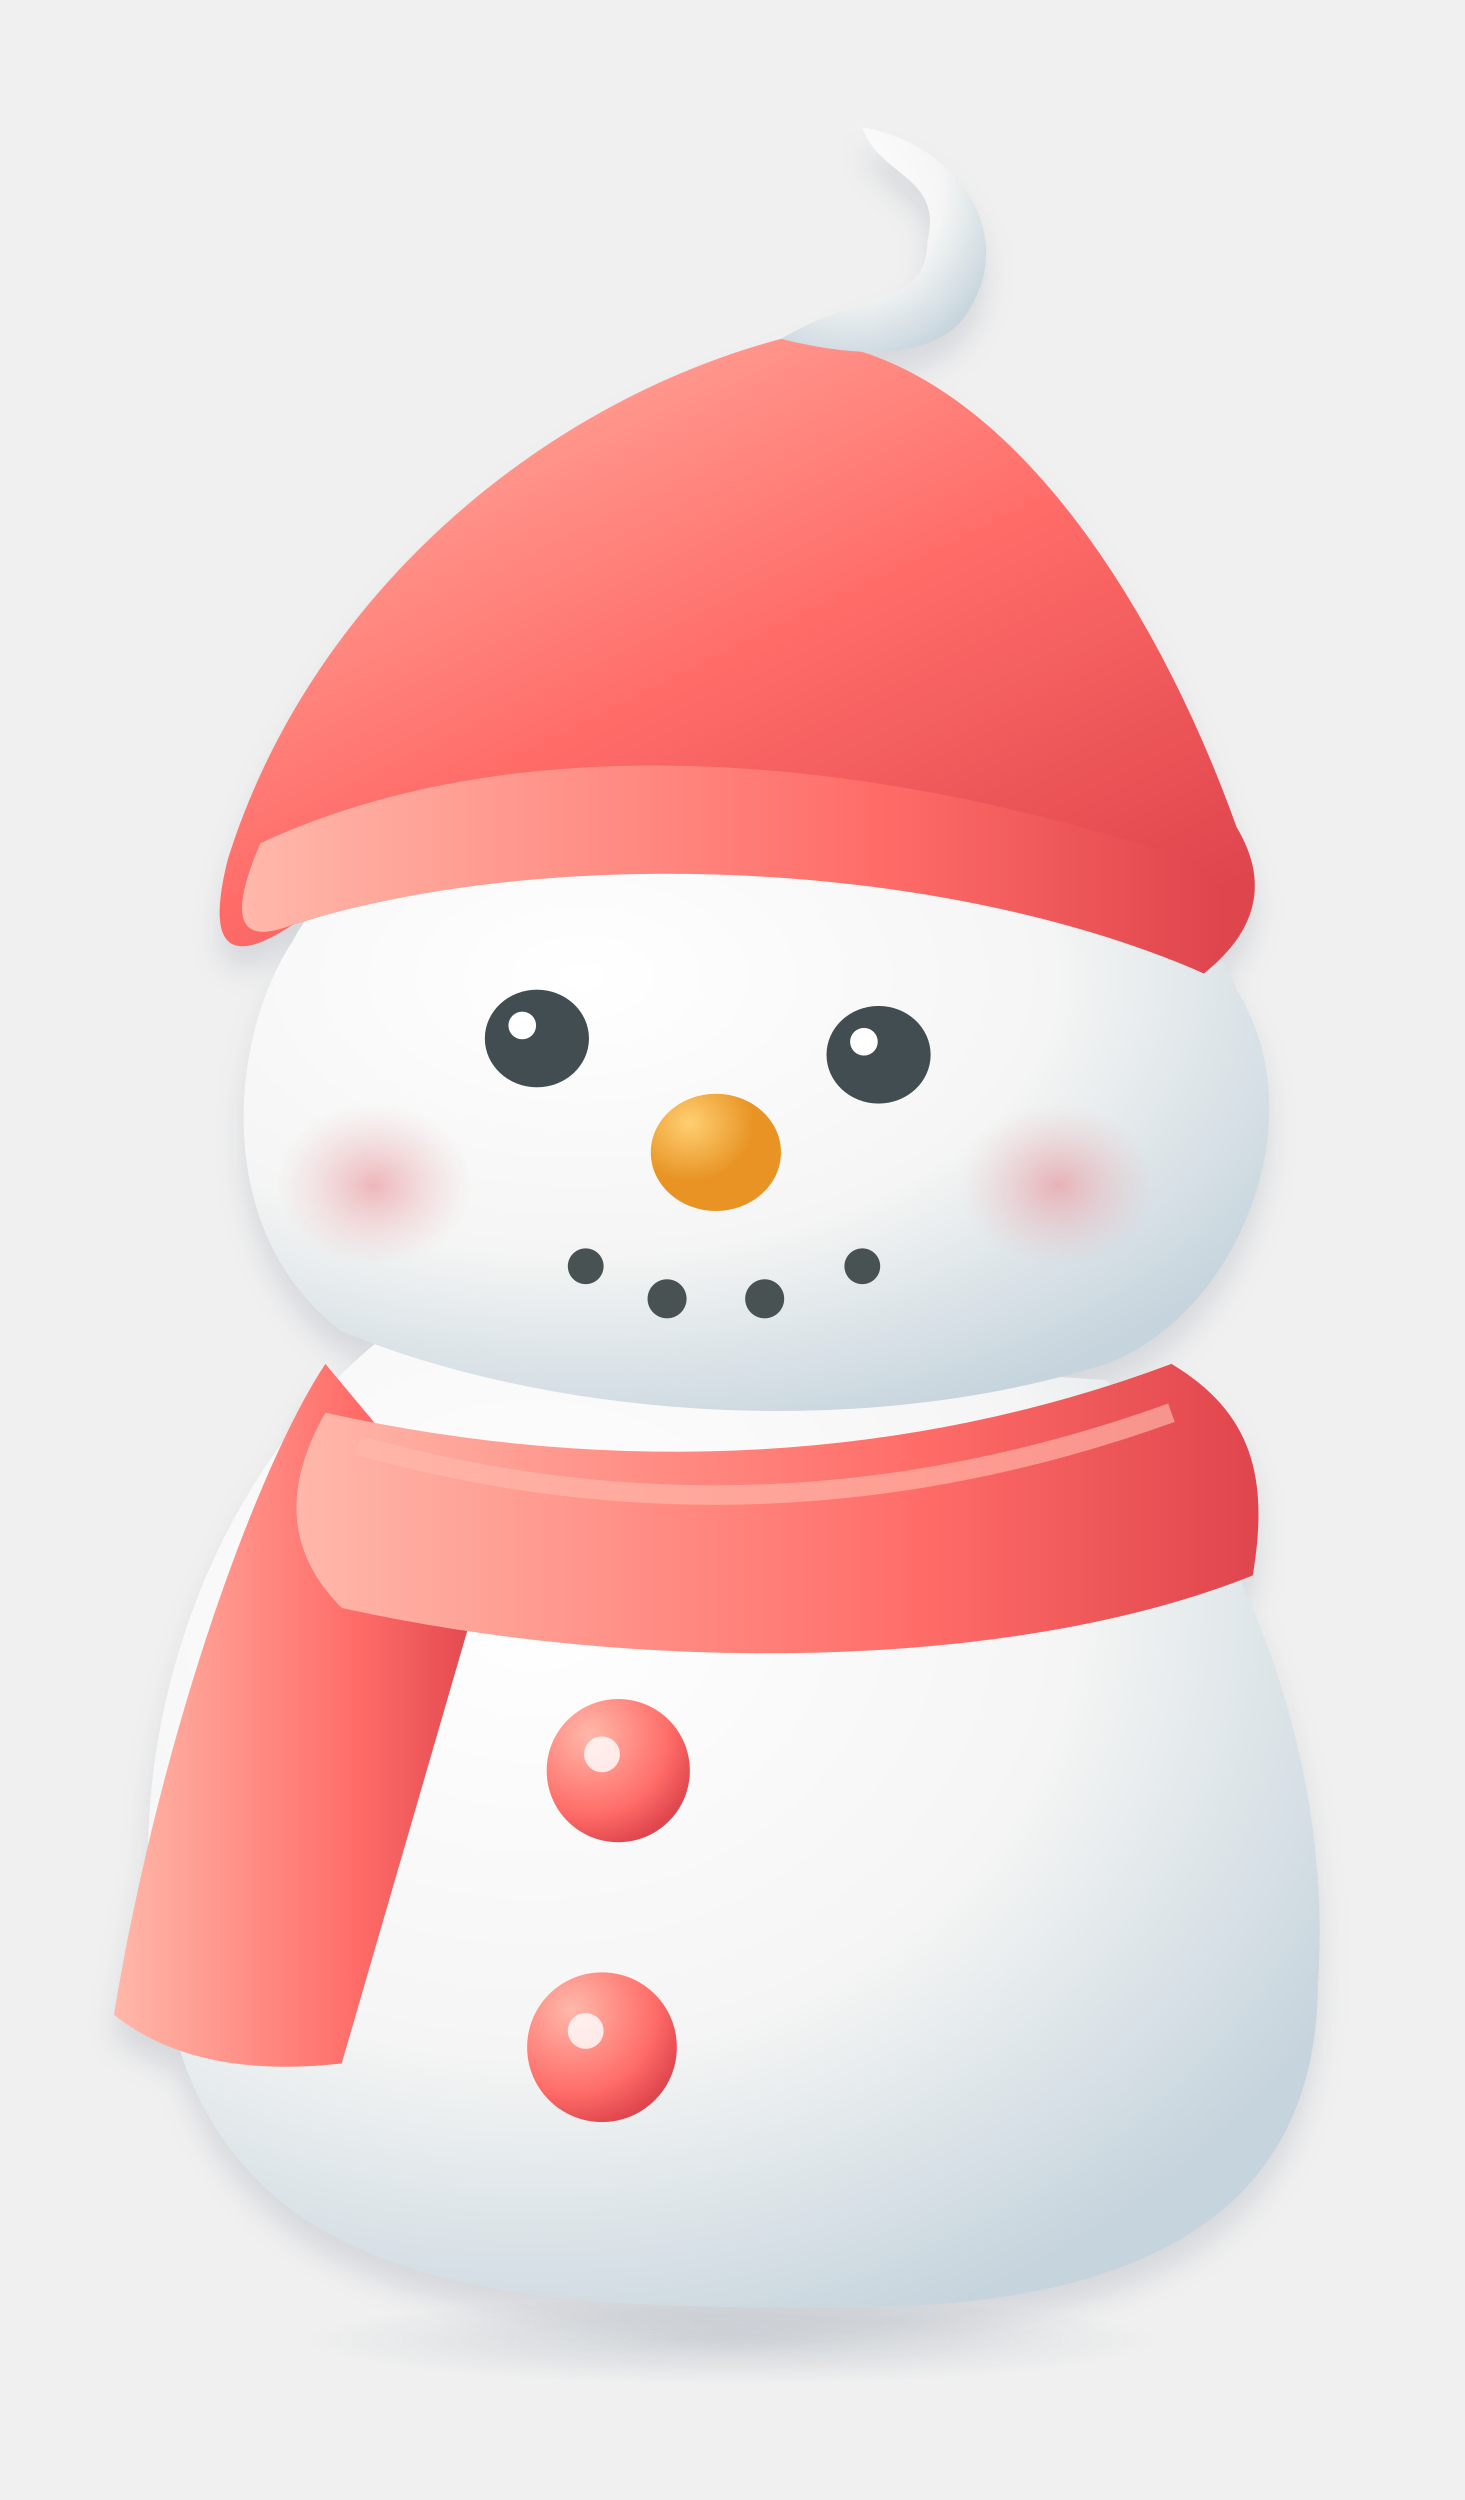
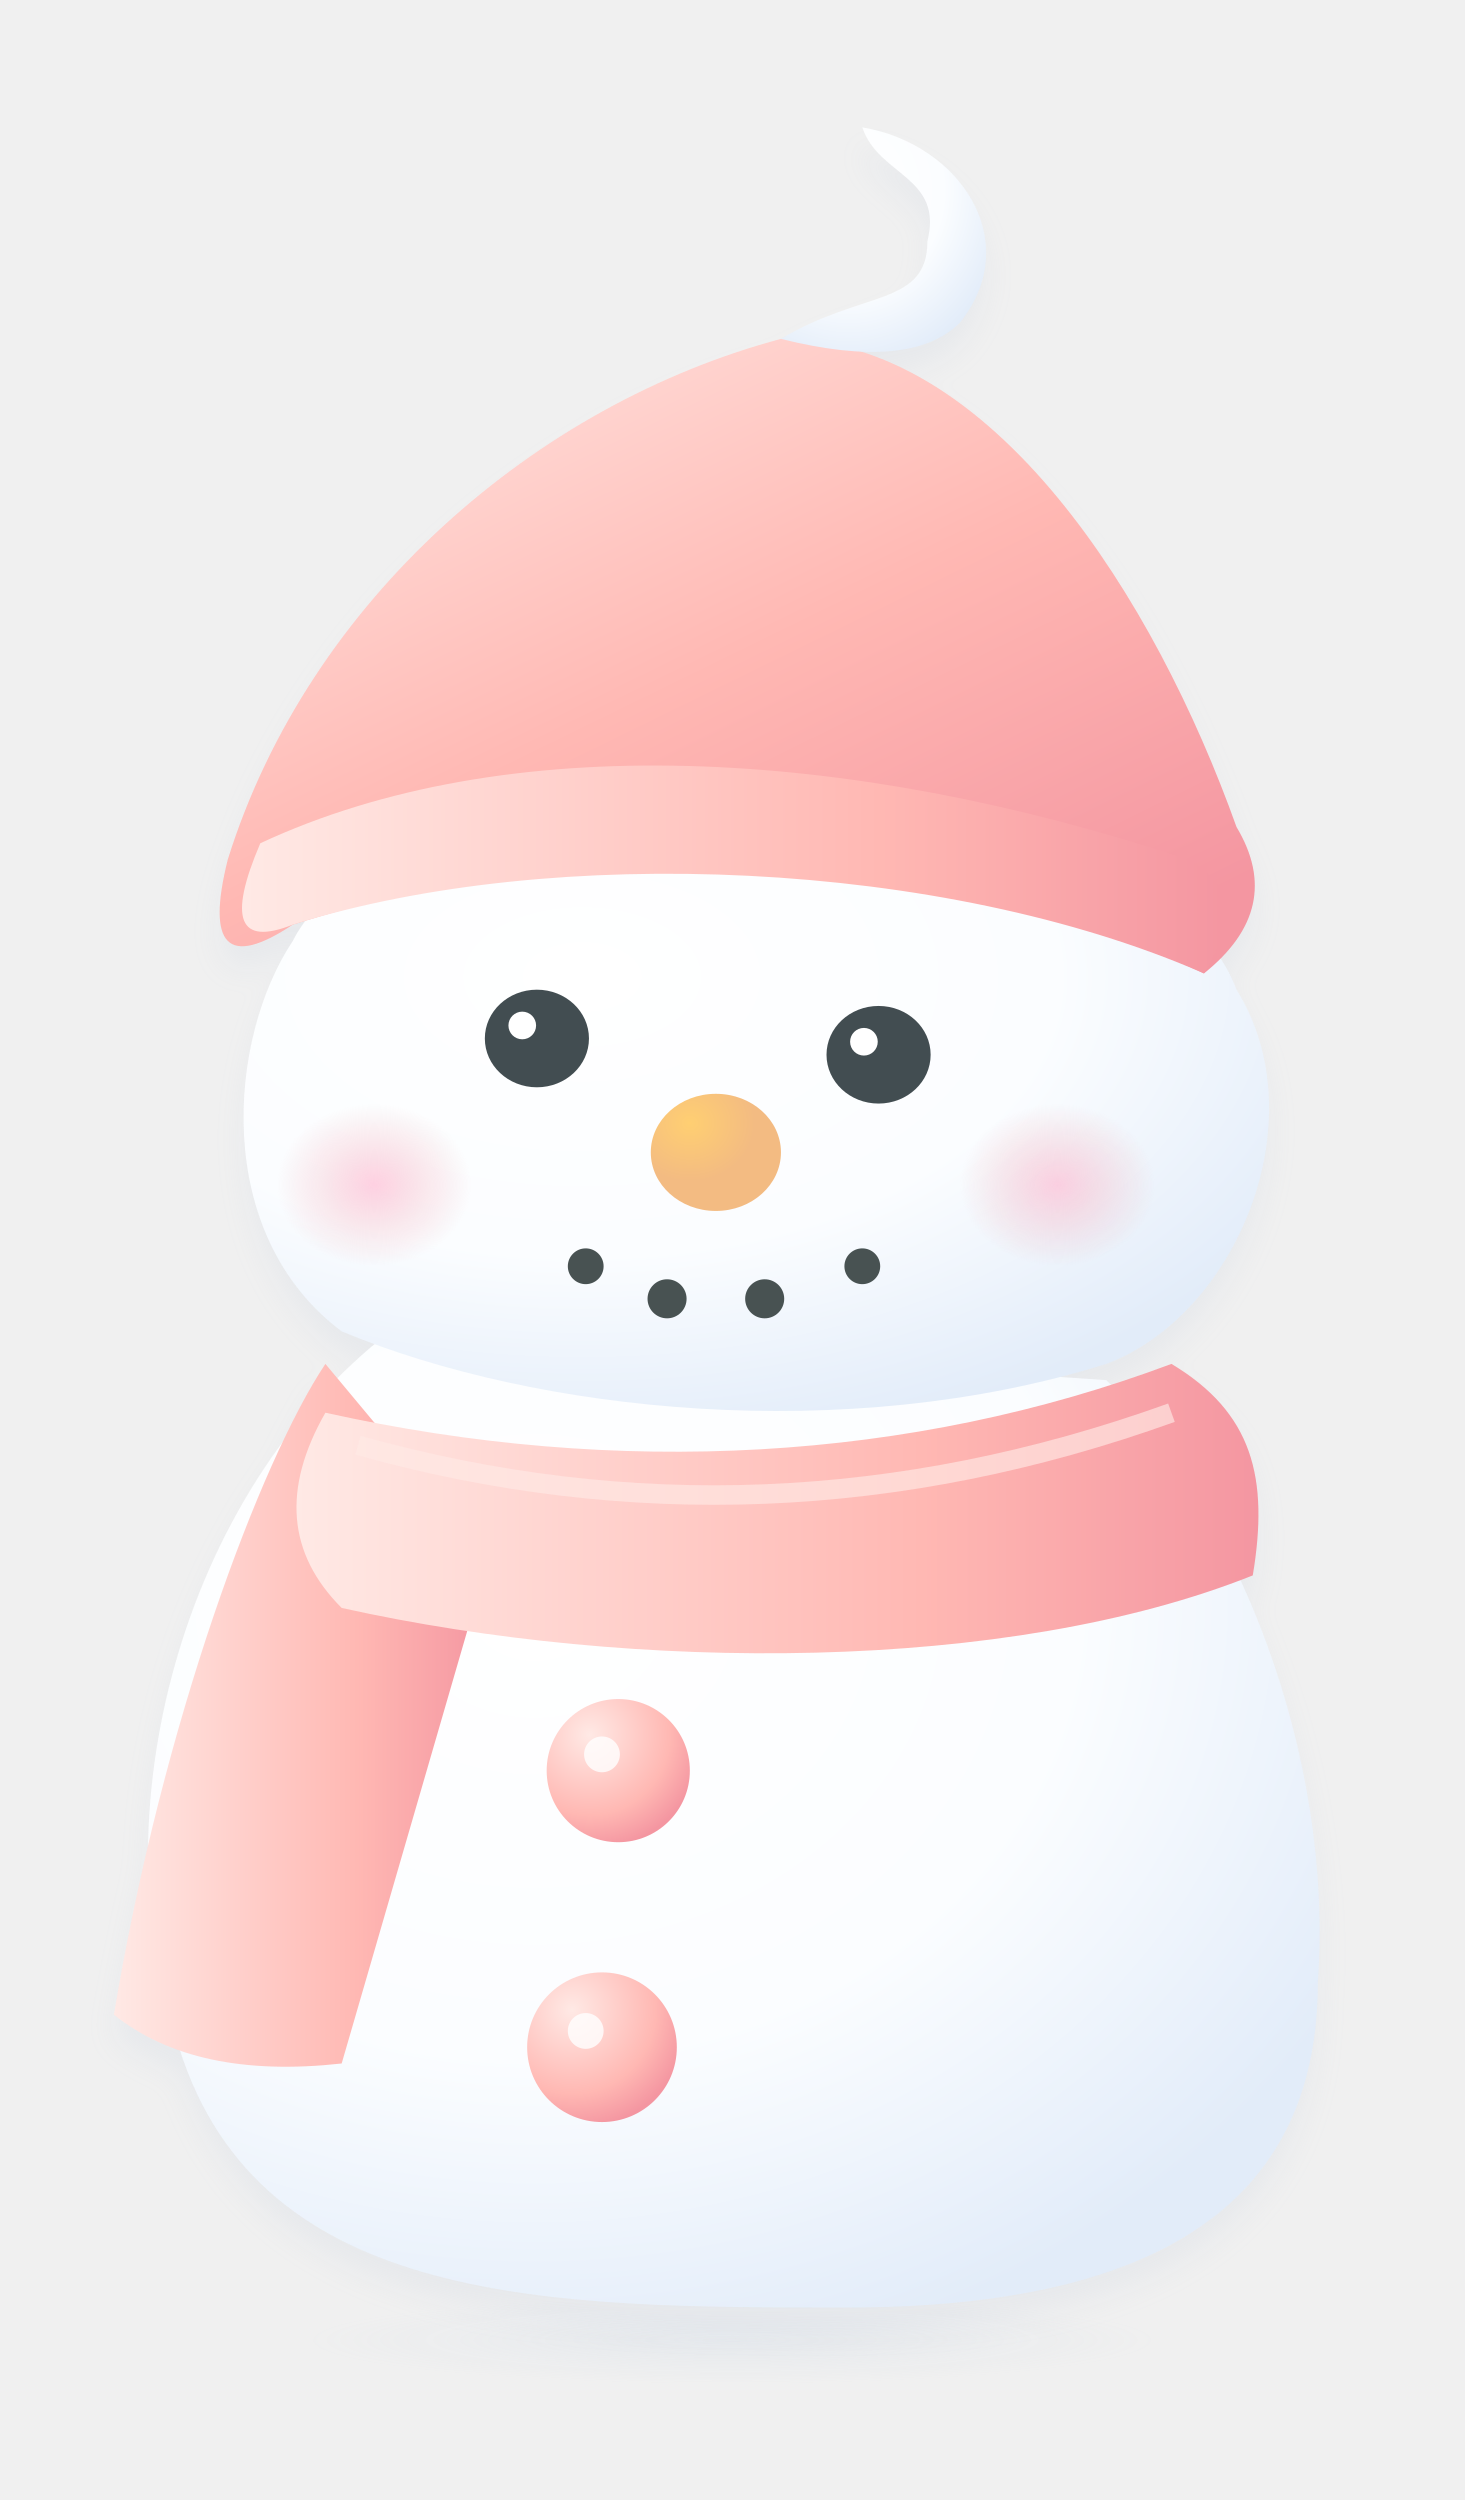
<svg xmlns="http://www.w3.org/2000/svg" viewBox="-4 -3 90 150" width="82" height="140" preserveAspectRatio="xMidYMid meet">
  <defs>
    <radialGradient id="snow" cx="33%" cy="28%" r="80%">
      <stop stop-color="#fff" />
-       <stop offset=".58" stop-color="#f4f5f4" />
-       <stop offset="1" stop-color="#c6d4dd" />
+       <stop offset=".58" stop-color="#fbfdff" />
+       <stop offset="1" stop-color="#e2ecf9" />
    </radialGradient>
    <linearGradient id="hat" x1="0" y1="0" x2=".8" y2="1">
-       <stop stop-color="#ffb8aa" />
-       <stop offset=".55" stop-color="#ff6c68" />
-       <stop offset="1" stop-color="#df454d" />
+       <stop stop-color="#ffe9e5" />
+       <stop offset=".55" stop-color="#ffb8b3" />
+       <stop offset="1" stop-color="#f496a1" />
    </linearGradient>
    <linearGradient id="scarf">
-       <stop stop-color="#ffb8aa" />
-       <stop offset=".65" stop-color="#ff6c68" />
-       <stop offset="1" stop-color="#df454d" />
+       <stop stop-color="#ffe9e5" />
+       <stop offset=".65" stop-color="#ffb8b3" />
+       <stop offset="1" stop-color="#f496a1" />
    </linearGradient>
    <radialGradient id="button" cx="30%" cy="25%" r="80%">
-       <stop stop-color="#ffb8aa" />
-       <stop offset=".7" stop-color="#ff6c68" />
-       <stop offset="1" stop-color="#df454d" />
+       <stop stop-color="#ffe9e5" />
+       <stop offset=".7" stop-color="#ffb8b3" />
+       <stop offset="1" stop-color="#f496a1" />
    </radialGradient>
    <radialGradient id="nose" cx="30%" cy="25%">
      <stop stop-color="#ffcf72" />
-       <stop offset="1" stop-color="#e89323" />
+       <stop offset="1" stop-color="#f3bb82" />
    </radialGradient>
    <radialGradient id="blush">
-       <stop stop-color="#e9949b" stop-opacity=".65" />
+       <stop stop-color="#ffb9d2" stop-opacity=".65" />
      <stop offset="1" stop-color="#edb5b8" stop-opacity="0" />
    </radialGradient>
    <radialGradient id="floor-shadow">
-       <stop stop-color="#456077" stop-opacity=".18" />
-       <stop offset=".6" stop-color="#456077" stop-opacity=".08" />
-       <stop offset="1" stop-color="#456077" stop-opacity="0" />
+       <stop stop-color="#9db9d8" stop-opacity=".12" />
+       <stop offset=".6" stop-color="#9db9d8" stop-opacity=".05" />
+       <stop offset="1" stop-color="#9db9d8" stop-opacity="0" />
    </radialGradient>
    <filter id="object-shadow" filterUnits="userSpaceOnUse" x="-10" y="-10" width="102" height="164" color-interpolation-filters="sRGB">
      <feGaussianBlur in="SourceAlpha" stdDeviation=".85" result="soft-shadow" />
      <feOffset in="soft-shadow" dy="1.4" result="offset-shadow" />
-       <feFlood flood-color="#45566c" flood-opacity=".15" />
+       <feFlood flood-color="#96acce" flood-opacity=".10" />
      <feComposite in2="offset-shadow" operator="in" />
      <feMerge>
        <feMergeNode />
        <feMergeNode in="SourceGraphic" />
      </feMerge>
    </filter>
  </defs>
  <ellipse cx="41.0" cy="139" rx="26.24" ry="2.7" fill="url(#floor-shadow)" />
  <g filter="url(#object-shadow)">
    <path d="M20 77 C7 87 2 107 7 121 C12 137 30 137 48 137 C68 137 77 130 77 117 C78 103 72 88 64 80Z" fill="url(#snow)" />
    <path d="M14 53 C17 47 29 44 42 45 C56 46 69 48 72 56 C77 64 72 76 64 79 C48 84 29 82 17 77 C9 71 10 59 14 53Z" fill="url(#snow)" />
    <ellipse cx="19" cy="68" rx="6" ry="5" fill="url(#blush)" />
    <ellipse cx="61" cy="68" rx="6" ry="5" fill="url(#blush)" />
    <ellipse cx="29" cy="59" rx="3.2" ry="3" fill="#424d51" />
    <ellipse cx="50" cy="60" rx="3.2" ry="3" fill="#424d51" />
    <circle cx="28.1" cy="58.2" r=".85" fill="#fff" />
    <circle cx="49.1" cy="59.2" r=".85" fill="#fff" />
    <ellipse cx="40" cy="66" rx="4" ry="3.6" fill="url(#nose)" />
    <g fill="#485252">
      <circle cx="32" cy="73" r="1.1" />
      <circle cx="37" cy="75" r="1.2" />
      <circle cx="43" cy="75" r="1.2" />
      <circle cx="49" cy="73" r="1.1" />
    </g>
    <path d="M16 79 C12 85 6 101 3 119 Q8 123 17 122 L26 91Z" fill="url(#scarf)" />
    <path d="M16 82 C34 86 52 85 68 79 C73 82 74 86 73 92 C58 98 35 98 17 94 Q12 89 16 82Z" fill="url(#scarf)" />
-     <path d="M18 84 Q43 91 68 82" fill="none" stroke="#ffb8aa" stroke-width="1.2" opacity=".65" />
+     <path d="M18 84 Q43 91 68 82" fill="none" stroke="#ffe9e5" stroke-width="1.2" opacity=".65" />
    <path d="M10 48 C15 32 29 20 44 16 C57 16 67 32 72 46 Q75 51 70 55 C53 47 33 46 14 52 Q8 56 10 48Z" fill="url(#hat)" />
    <path d="M12 47 C27 40 48 41 69 48 Q73 50 70 55 C54 48 30 47 14 52 Q9 54 12 47Z" fill="url(#scarf)" />
    <path d="M44 16 C49 13 53 14 53 10 C54 6 50 6 49 3 C55 4 59 10 55 15 Q52 18 44 16Z" fill="url(#snow)" />
    <circle cx="34" cy="104" r="4.4" fill="url(#button)" />
    <circle cx="33" cy="103" r="1.1" fill="#fff" opacity=".8" />
    <circle cx="33" cy="121" r="4.6" fill="url(#button)" />
    <circle cx="32" cy="120" r="1.1" fill="#fff" opacity=".8" />
  </g>
</svg>
